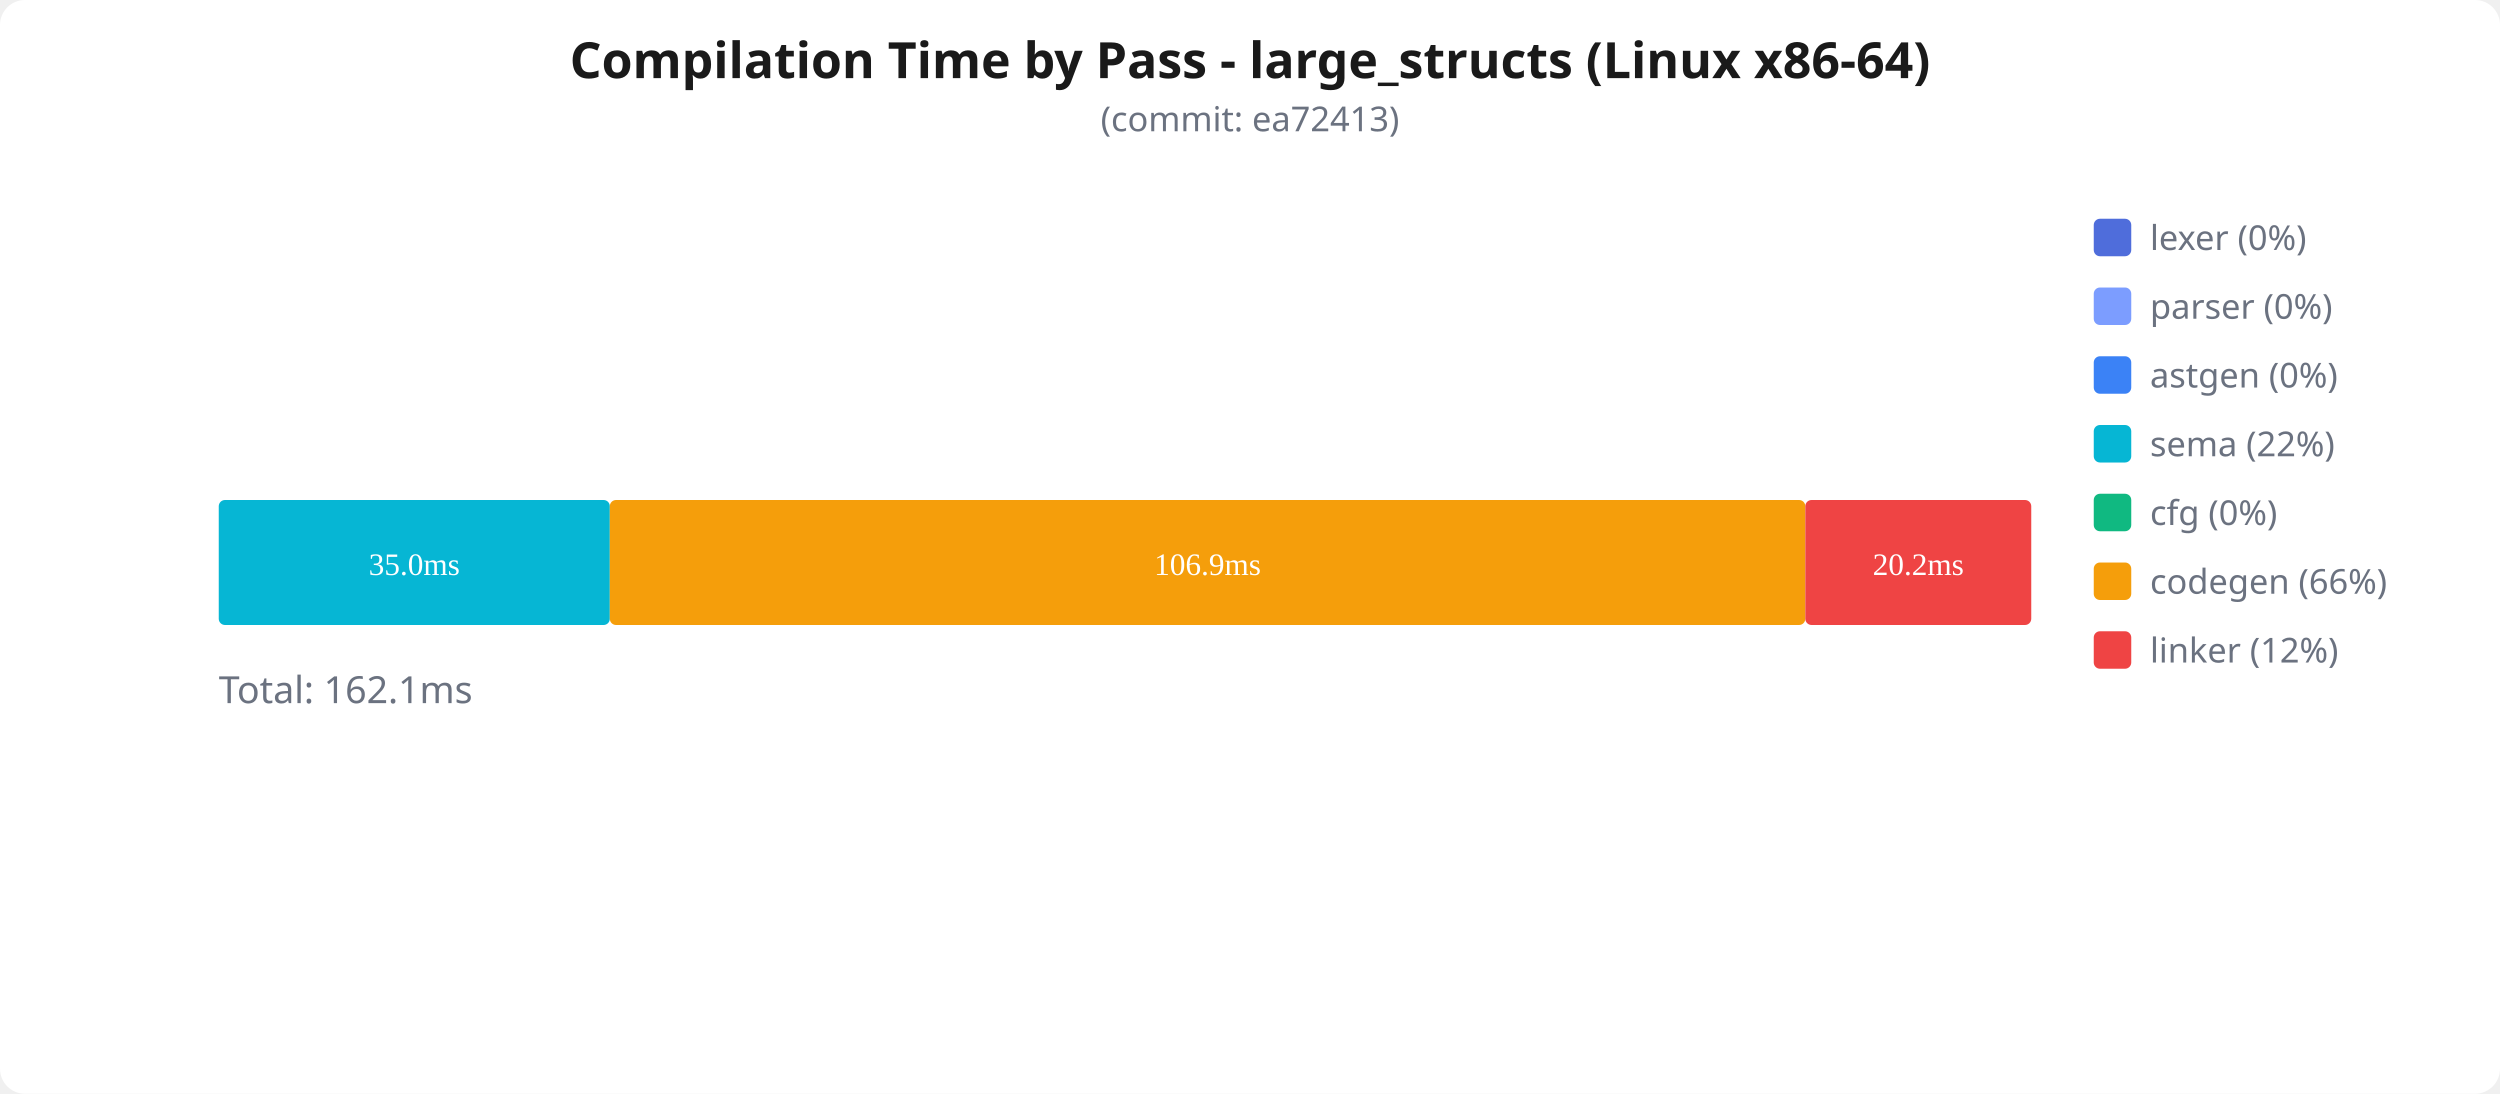
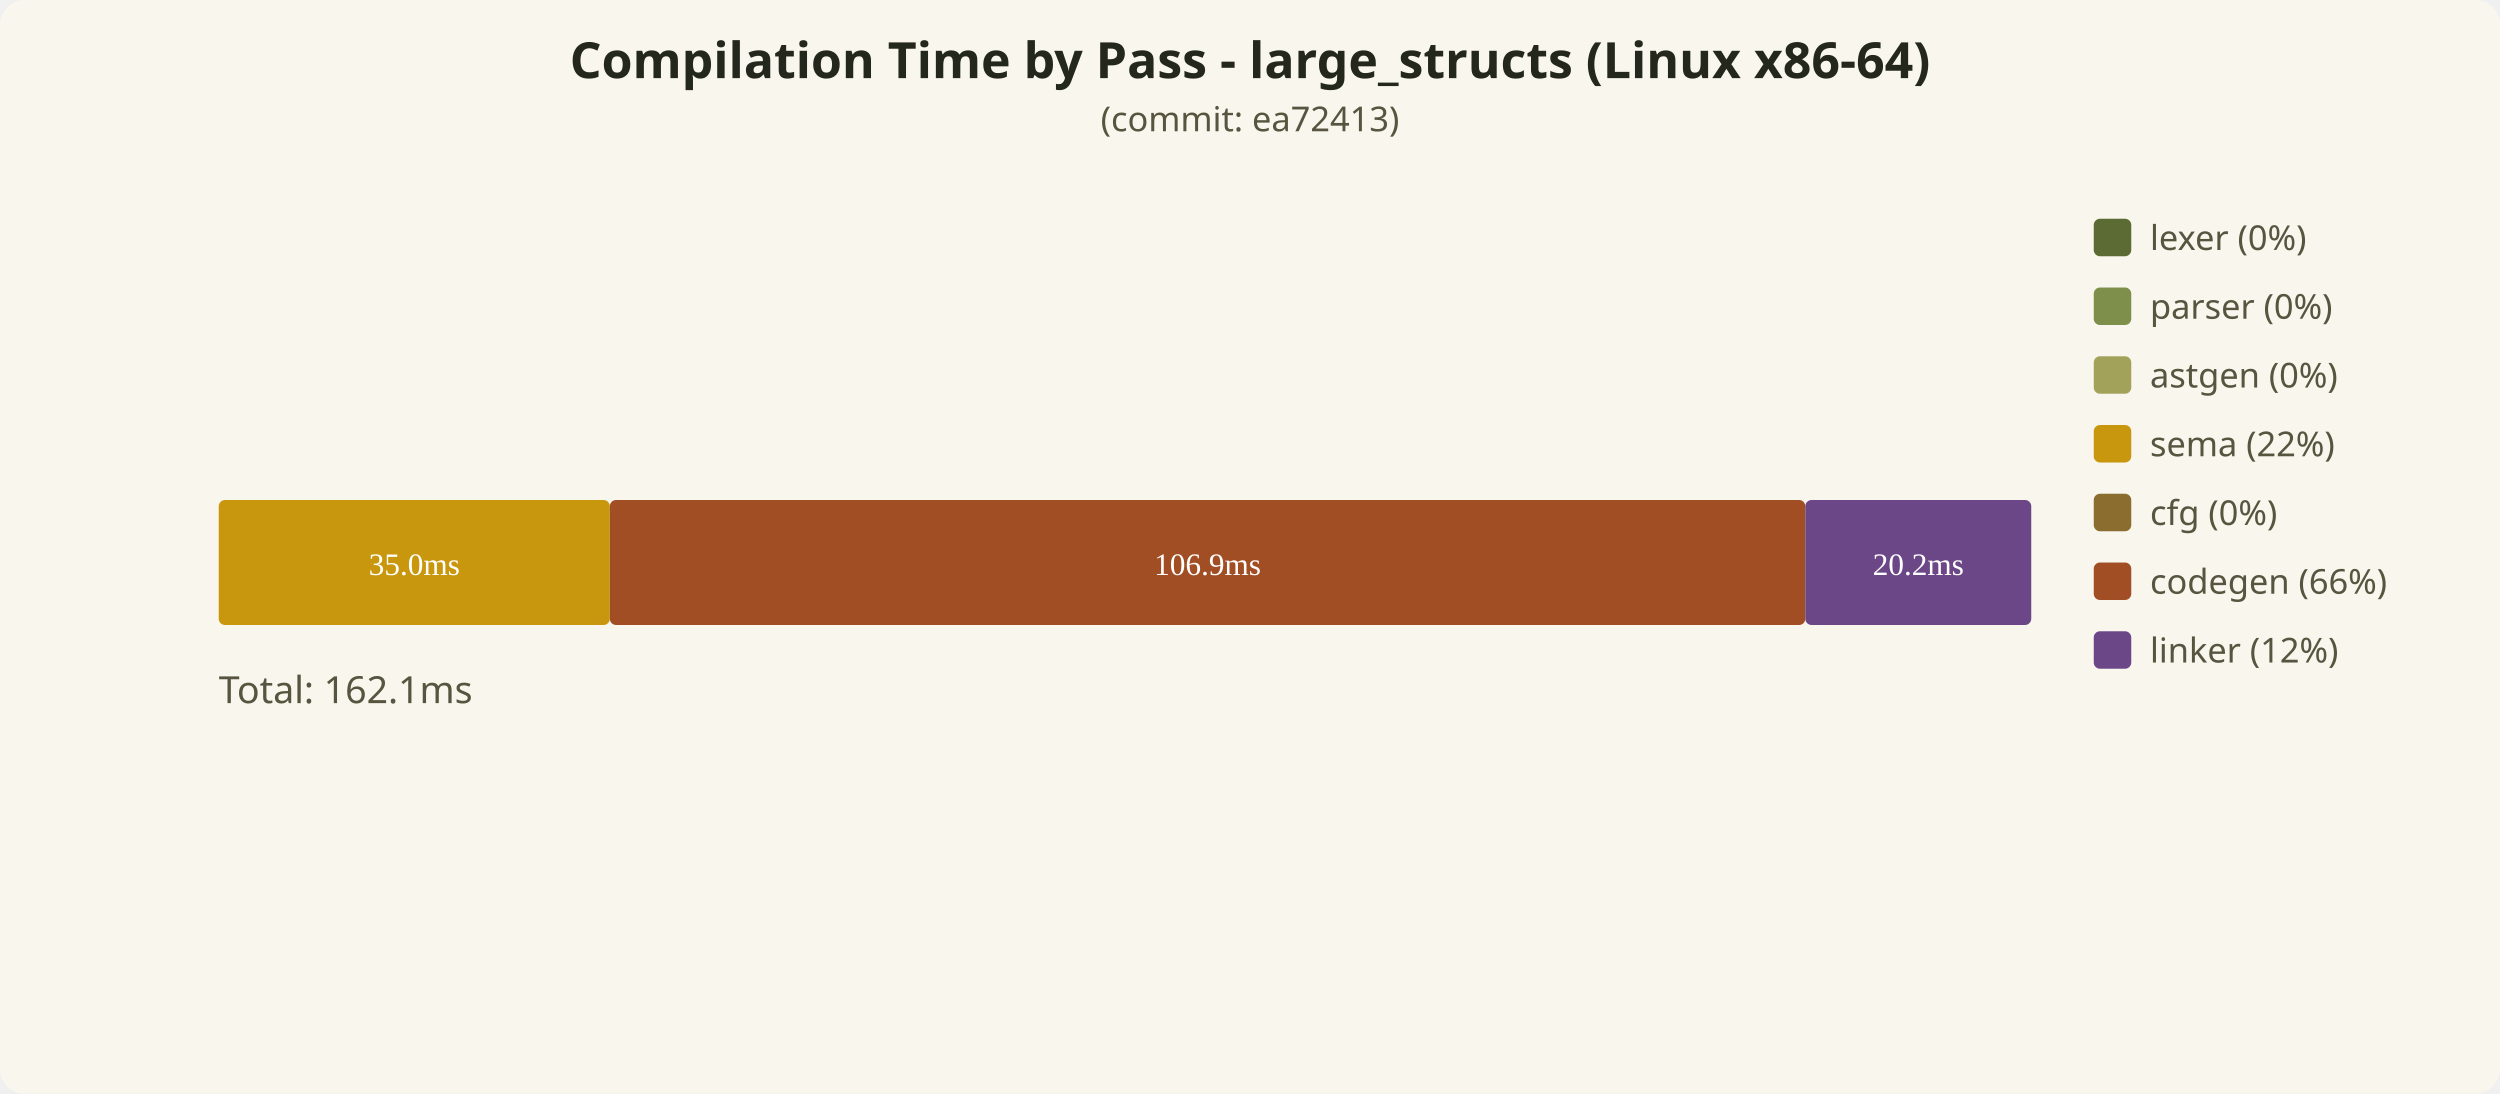
<svg xmlns="http://www.w3.org/2000/svg" viewBox="0 0 800 350" class="benchmark-chart">
  <style>
-     .chart-bg { fill: var(--chart-bg, #ffffff); }
-     .chart-text { fill: var(--chart-text, #6b7280); font-family: system-ui, sans-serif; }
-     .chart-title { fill: var(--chart-title, #1a1a1a); font-family: system-ui, sans-serif; font-weight: 600; }
-     .chart-grid { stroke: var(--chart-grid, #e5e7eb); stroke-width: 1; }
-     .chart-axis { stroke: var(--chart-axis, #9ca3af); stroke-width: 1; }
+     .chart-bg { fill: var(--chart-bg, #f9f6ee); }
+     .chart-text { fill: var(--chart-text, #57543f); font-family: system-ui, sans-serif; }
+     .chart-title { fill: var(--chart-title, #23271c); font-family: system-ui, sans-serif; font-weight: 600; }
+     .chart-grid { stroke: var(--chart-grid, #d3cab0); stroke-width: 1; }
+     .chart-axis { stroke: var(--chart-axis, #8a8468); stroke-width: 1; }
    @media (prefers-color-scheme: dark) {
      .chart-bg { fill: #1a1a1a; }
      .chart-text { fill: #9ca3af; }
      .chart-title { fill: #f0f0f0; }
      .chart-grid { stroke: #2e2e2e; }
      .chart-axis { stroke: #4b5563; }
    }
  </style>
  <rect class="chart-bg" width="800" height="350" rx="8" />
  <text class="chart-title" x="400.0" y="25" text-anchor="middle" font-size="16">Compilation Time by Pass - large_structs (Linux x86-64)</text>
  <text class="chart-text" x="400.0" y="42" text-anchor="middle" font-size="11">(commit: ea72413)</text>
-   <rect x="70" y="160.0" width="125.141" height="40" fill="#06b6d4" rx="2" />
+   <rect x="70" y="160.0" width="125.141" height="40" fill="#c9970e" rx="2" />
  <text x="132.57" y="184.0" text-anchor="middle" font-size="10" fill="white">35.0ms</text>
-   <rect x="195.141" y="160.0" width="382.562" height="40" fill="#f59e0b" rx="2" />
+   <rect x="195.141" y="160.0" width="382.562" height="40" fill="#a14e24" rx="2" />
  <text x="386.422" y="184.0" text-anchor="middle" font-size="10" fill="white">106.9ms</text>
-   <rect x="577.703" y="160.0" width="72.297" height="40" fill="#ef4444" rx="2" />
+   <rect x="577.703" y="160.0" width="72.297" height="40" fill="#6b4788" rx="2" />
  <text x="613.851" y="184.0" text-anchor="middle" font-size="10" fill="white">20.2ms</text>
-   <rect x="670" y="70" width="12" height="12" fill="#4f6ddb" rx="2" />
+   <rect x="670" y="70" width="12" height="12" fill="#5c6b34" rx="2" />
  <text class="chart-text" x="688" y="80" font-size="11">lexer (0%)</text>
-   <rect x="670" y="92" width="12" height="12" fill="#7c9dff" rx="2" />
+   <rect x="670" y="92" width="12" height="12" fill="#7d8f4a" rx="2" />
  <text class="chart-text" x="688" y="102" font-size="11">parser (0%)</text>
-   <rect x="670" y="114" width="12" height="12" fill="#3b82f6" rx="2" />
+   <rect x="670" y="114" width="12" height="12" fill="#a3a25b" rx="2" />
  <text class="chart-text" x="688" y="124" font-size="11">astgen (0%)</text>
-   <rect x="670" y="136" width="12" height="12" fill="#06b6d4" rx="2" />
+   <rect x="670" y="136" width="12" height="12" fill="#c9970e" rx="2" />
  <text class="chart-text" x="688" y="146" font-size="11">sema (22%)</text>
-   <rect x="670" y="158" width="12" height="12" fill="#10b981" rx="2" />
+   <rect x="670" y="158" width="12" height="12" fill="#8a6d2f" rx="2" />
  <text class="chart-text" x="688" y="168" font-size="11">cfg (0%)</text>
-   <rect x="670" y="180" width="12" height="12" fill="#f59e0b" rx="2" />
+   <rect x="670" y="180" width="12" height="12" fill="#a14e24" rx="2" />
  <text class="chart-text" x="688" y="190" font-size="11">codegen (66%)</text>
-   <rect x="670" y="202" width="12" height="12" fill="#ef4444" rx="2" />
+   <rect x="670" y="202" width="12" height="12" fill="#6b4788" rx="2" />
  <text class="chart-text" x="688" y="212" font-size="11">linker (12%)</text>
  <text class="chart-text" x="70" y="225.0" font-size="12">Total: 162.1ms</text>
</svg>
